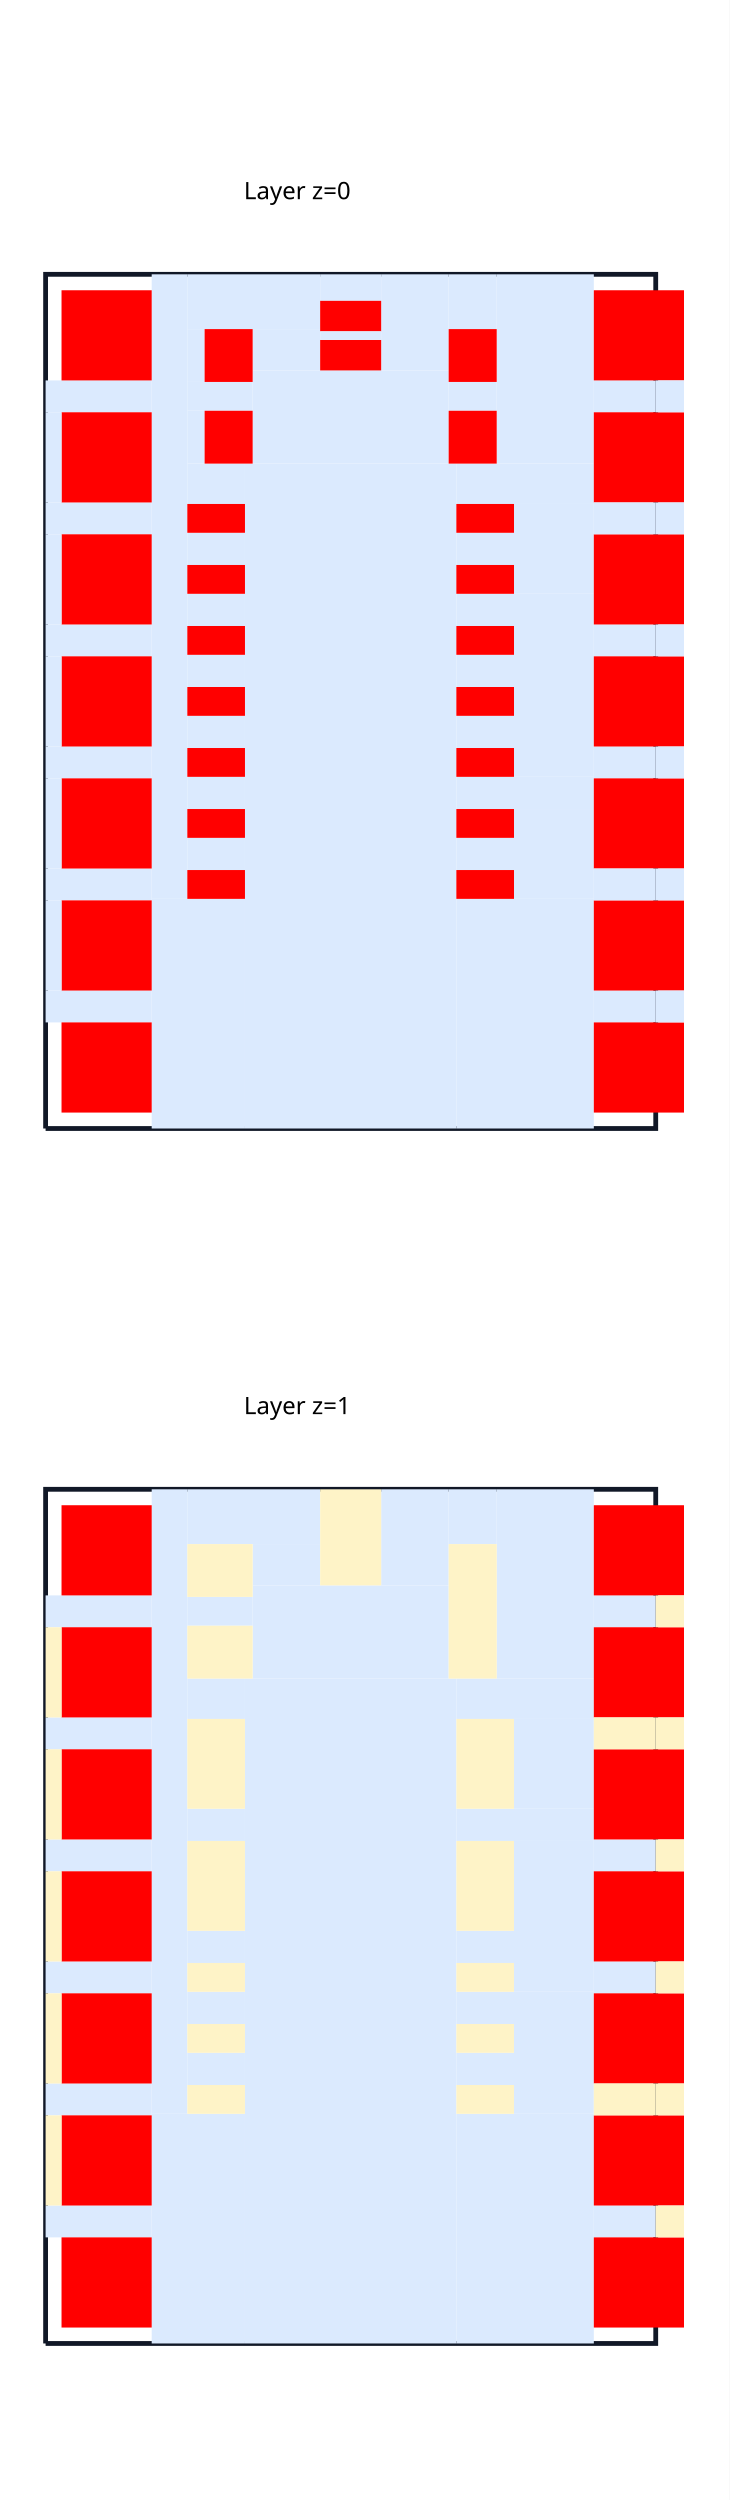
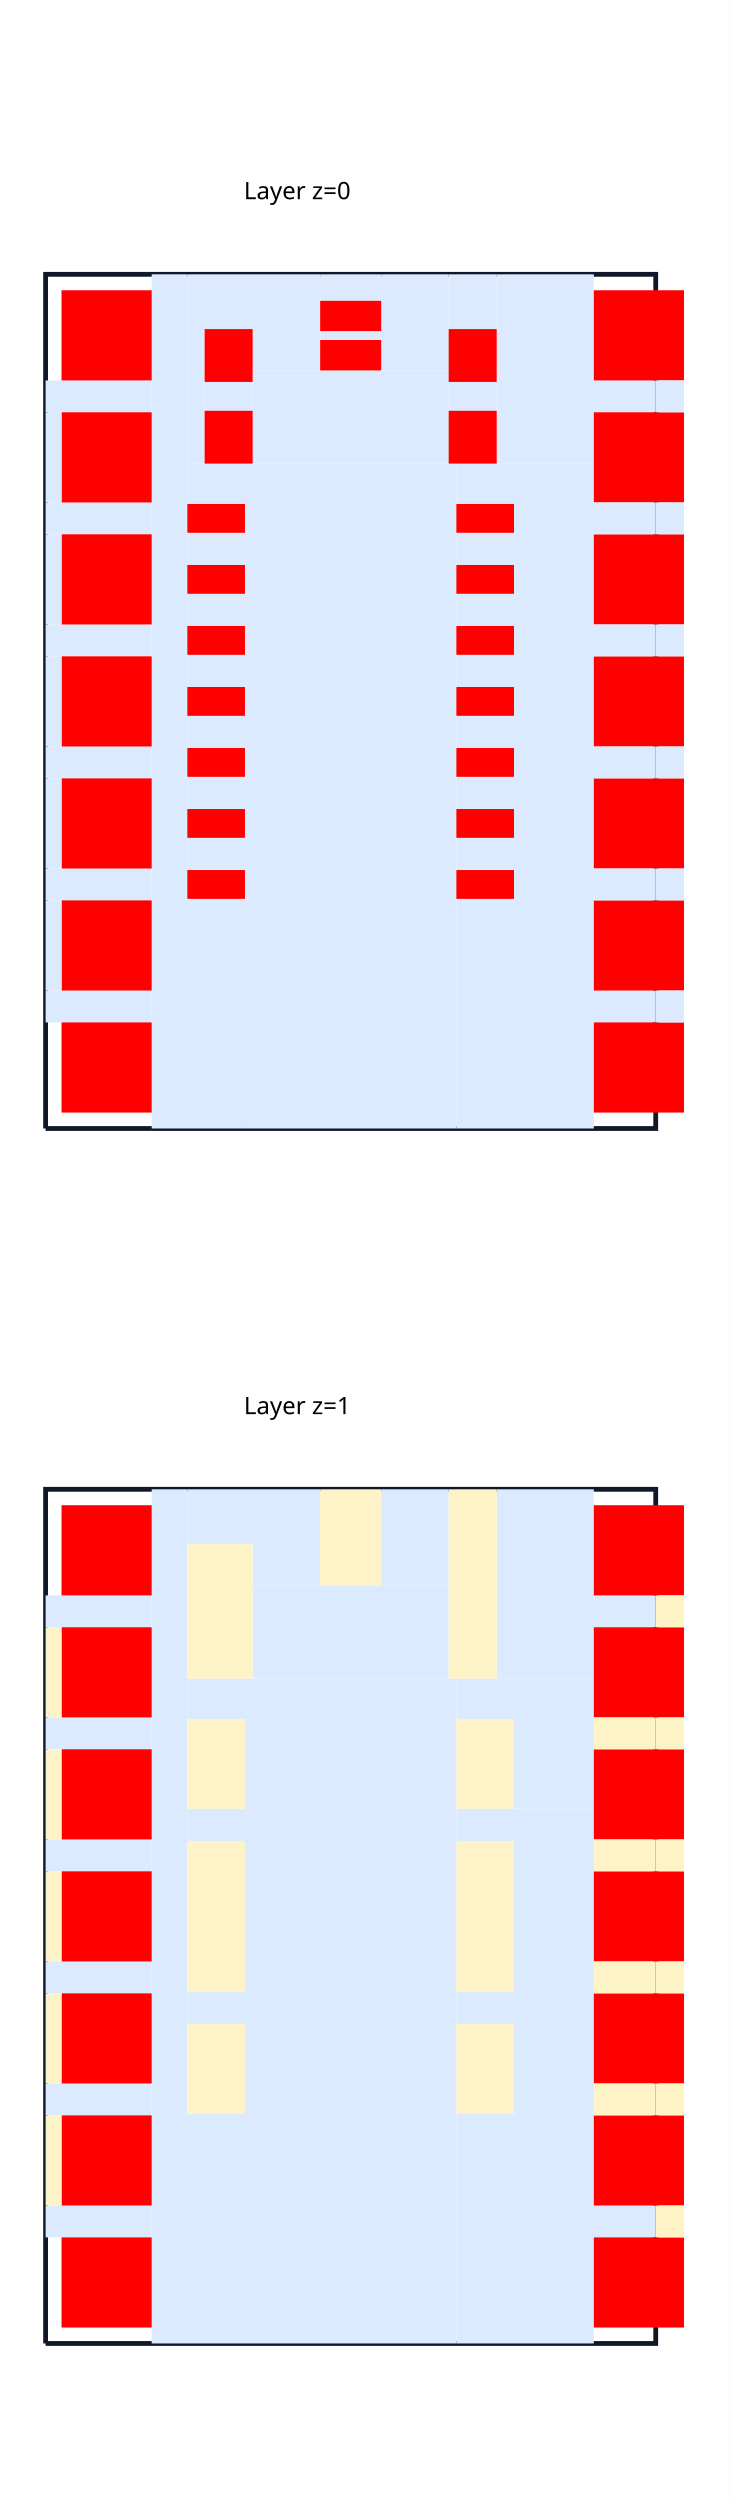
<svg xmlns="http://www.w3.org/2000/svg" width="640" height="2193" viewBox="0 0 640 2193">
  <rect width="100%" height="100%" fill="white" />
  <g>
    <polyline data-points="-6.35,-8.89 6.35,-8.89 6.35,8.89 -6.35,8.89 -6.35,-8.89" data-type="line" data-label="bounds" points="40,989.923 575.202,989.923 575.202,240.641 40,240.641 40,989.923" fill="none" stroke="#111827" stroke-width="4.214" />
  </g>
  <g>
    <polyline data-points="-6.35,-34.180104166666666 6.35,-34.180104166666666 6.35,-16.40010416666667 -6.35,-16.40010416666667 -6.35,-34.180104166666666" data-type="line" data-label="bounds" points="40,2055.695 575.202,2055.695 575.202,1306.413 40,1306.413 40,2055.695" fill="none" stroke="#111827" stroke-width="4.214" />
  </g>
  <g>
-     <rect data-type="rect" data-label="node" data-x="0" data-y="-1.9700000000000006" x="214.889" y="406.679" width="185.424" height="583.243" fill="#dbeafe" stroke="black" stroke-width="0.024" />
-   </g>
-   <g>
-     <rect data-type="rect" data-label="node" data-x="3.630774999999999" data-y="-6.5" x="400.313" y="788.485" width="120.591" height="201.438" fill="#dbeafe" stroke="black" stroke-width="0.024" />
-   </g>
-   <g>
-     <rect data-type="rect" data-label="node" data-x="3.630775" data-y="-1.9050000000000002" x="400.313" y="681.444" width="120.591" height="28.235" fill="#dbeafe" stroke="black" stroke-width="0.024" />
-   </g>
-   <g>
-     <rect data-type="rect" data-label="node" data-x="3.630775" data-y="1.9049999999999996" x="400.313" y="520.884" width="120.591" height="28.235" fill="#dbeafe" stroke="black" stroke-width="0.024" />
+     <rect data-type="rect" data-label="node" data-x="0" data-y="-1.9699999999999989" x="214.889" y="406.679" width="185.424" height="583.243" fill="#dbeafe" stroke="black" stroke-width="0.024" />
+   </g>
+   <g>
+     <rect data-type="rect" data-label="node" data-x="3.630775" data-y="-6.499999999999999" x="400.313" y="788.485" width="120.591" height="201.438" fill="#dbeafe" stroke="black" stroke-width="0.024" />
+   </g>
+   <g>
+     <rect data-type="rect" data-label="node" data-x="3.630775" data-y="-1.9049999999999998" x="400.313" y="681.444" width="120.591" height="28.235" fill="#dbeafe" stroke="black" stroke-width="0.024" />
+   </g>
+   <g>
+     <rect data-type="rect" data-label="node" data-x="3.630775" data-y="1.9049999999999998" x="400.313" y="520.884" width="120.591" height="28.235" fill="#dbeafe" stroke="black" stroke-width="0.024" />
  </g>
  <g>
    <rect data-type="rect" data-label="node" data-x="3.630775" data-y="4.529999999999999" x="400.313" y="406.679" width="120.591" height="35.399" fill="#dbeafe" stroke="black" stroke-width="0.024" />
  </g>
  <g>
-     <rect data-type="rect" data-label="node" data-x="-3.1707749999999995" data-y="-6.5" x="133.068" y="788.485" width="81.821" height="201.438" fill="#dbeafe" stroke="black" stroke-width="0.024" />
-   </g>
-   <g>
-     <rect data-type="rect" data-label="node" data-x="-3.770775" data-y="3.0337500000000004" x="133.068" y="240.641" width="31.25" height="493.587" fill="#dbeafe" stroke="black" stroke-width="0.024" />
+     <rect data-type="rect" data-label="node" data-x="-3.170775" data-y="-6.499999999999999" x="133.068" y="788.485" width="81.821" height="201.438" fill="#dbeafe" stroke="black" stroke-width="0.024" />
+   </g>
+   <g>
+     <rect data-type="rect" data-label="node" data-x="-3.7707749999999995" data-y="3.0337500000000004" x="133.068" y="240.641" width="31.25" height="493.587" fill="#dbeafe" stroke="black" stroke-width="0.024" />
  </g>
  <g>
    <rect data-type="rect" data-label="node" data-x="0" data-y="5.9199" x="221.631" y="324.933" width="171.939" height="81.747" fill="#dbeafe" stroke="black" stroke-width="0.024" />
  </g>
  <g>
    <rect data-type="rect" data-label="node" data-x="4.050775" data-y="6.92" x="435.712" y="240.641" width="85.192" height="166.039" fill="#dbeafe" stroke="black" stroke-width="0.024" />
  </g>
  <g>
-     <rect data-type="rect" data-label="node" data-x="4.230775" data-y="-4.440892098500626e-16" x="450.883" y="549.119" width="70.021" height="132.325" fill="#dbeafe" stroke="black" stroke-width="0.024" />
-   </g>
-   <g>
-     <rect data-type="rect" data-label="node" data-x="4.2307749999999995" data-y="-3.1750000000000003" x="450.883" y="709.679" width="70.021" height="78.805" fill="#dbeafe" stroke="black" stroke-width="0.024" />
-   </g>
-   <g>
-     <rect data-type="rect" data-label="node" data-x="4.230775" data-y="3.175" x="450.883" y="442.079" width="70.021" height="78.805" fill="#dbeafe" stroke="black" stroke-width="0.024" />
-   </g>
-   <g>
-     <rect data-type="rect" data-label="node" data-x="-2.8" data-y="-1.9049999999999994" x="164.318" y="681.444" width="50.57" height="28.235" fill="#dbeafe" stroke="black" stroke-width="0.024" />
-   </g>
-   <g>
-     <rect data-type="rect" data-label="node" data-x="-2.8" data-y="1.9050000000000005" x="164.318" y="520.884" width="50.57" height="28.235" fill="#dbeafe" stroke="black" stroke-width="0.024" />
-   </g>
-   <g>
-     <rect data-type="rect" data-label="node" data-x="-2.8" data-y="4.53" x="164.318" y="406.679" width="50.57" height="35.399" fill="#dbeafe" stroke="black" stroke-width="0.024" />
+     <rect data-type="rect" data-label="node" data-x="4.2307749999999995" data-y="0" x="450.883" y="549.119" width="70.021" height="132.325" fill="#dbeafe" stroke="black" stroke-width="0.024" />
+   </g>
+   <g>
+     <rect data-type="rect" data-label="node" data-x="4.2307749999999995" data-y="-3.1749999999999994" x="450.883" y="709.679" width="70.021" height="78.805" fill="#dbeafe" stroke="black" stroke-width="0.024" />
+   </g>
+   <g>
+     <rect data-type="rect" data-label="node" data-x="4.2307749999999995" data-y="3.175" x="450.883" y="442.079" width="70.021" height="78.805" fill="#dbeafe" stroke="black" stroke-width="0.024" />
+   </g>
+   <g>
+     <rect data-type="rect" data-label="node" data-x="-2.8" data-y="-1.9049999999999998" x="164.318" y="681.444" width="50.57" height="28.235" fill="#dbeafe" stroke="black" stroke-width="0.024" />
+   </g>
+   <g>
+     <rect data-type="rect" data-label="node" data-x="-2.8" data-y="1.9049999999999998" x="164.318" y="520.884" width="50.57" height="28.235" fill="#dbeafe" stroke="black" stroke-width="0.024" />
+   </g>
+   <g>
+     <rect data-type="rect" data-label="node" data-x="-2.8" data-y="4.529999999999999" x="164.318" y="406.679" width="50.57" height="35.399" fill="#dbeafe" stroke="black" stroke-width="0.024" />
  </g>
  <g>
    <rect data-type="rect" data-label="node" data-x="-5.245775" data-y="-6.35" x="40" y="868.91" width="93.068" height="27.944" fill="#dbeafe" stroke="black" stroke-width="0.024" />
  </g>
  <g>
-     <rect data-type="rect" data-label="node" data-x="-3.7707750000000004" data-y="-3.4662499999999996" x="133.068" y="734.227" width="31.25" height="54.258" fill="#dbeafe" stroke="black" stroke-width="0.024" />
-   </g>
-   <g>
    <rect data-type="rect" data-label="node" data-x="-5.245775" data-y="6.35" x="40" y="333.709" width="93.068" height="27.944" fill="#dbeafe" stroke="black" stroke-width="0.024" />
  </g>
  <g>
+     <rect data-type="rect" data-label="node" data-x="-3.7707749999999995" data-y="-3.4662499999999996" x="133.068" y="734.227" width="31.25" height="54.258" fill="#dbeafe" stroke="black" stroke-width="0.024" />
+   </g>
+   <g>
    <rect data-type="rect" data-label="node" data-x="-2.0175" data-y="8.32" x="164.318" y="240.641" width="116.522" height="48.042" fill="#dbeafe" stroke="black" stroke-width="0.024" />
  </g>
  <g>
-     <rect data-type="rect" data-label="node" data-x="1.3375" data-y="7.889900000000001" x="334.361" y="240.641" width="59.209" height="84.292" fill="#dbeafe" stroke="black" stroke-width="0.024" />
-   </g>
-   <g>
-     <rect data-type="rect" data-label="node" data-x="-1.3375" data-y="7.3199000000000005" x="221.631" y="288.682" width="59.209" height="36.25" fill="#dbeafe" stroke="black" stroke-width="0.024" />
-   </g>
-   <g>
-     <rect data-type="rect" data-label="node" data-x="5.705775" data-y="6.35" x="520.904" y="333.709" width="54.298" height="27.944" fill="#dbeafe" stroke="black" stroke-width="0.024" />
+     <rect data-type="rect" data-label="node" data-x="1.3375" data-y="7.889899999999999" x="334.361" y="240.641" width="59.209" height="84.292" fill="#dbeafe" stroke="black" stroke-width="0.024" />
+   </g>
+   <g>
+     <rect data-type="rect" data-label="node" data-x="-1.3375" data-y="7.319899999999999" x="221.631" y="288.682" width="59.209" height="36.25" fill="#dbeafe" stroke="black" stroke-width="0.024" />
  </g>
  <g>
    <rect data-type="rect" data-label="node" data-x="5.705774999999999" data-y="-6.35" x="520.904" y="868.91" width="54.298" height="27.944" fill="#dbeafe" stroke="black" stroke-width="0.024" />
  </g>
  <g>
-     <rect data-type="rect" data-label="node" data-x="-2.8" data-y="-3.1749999999999994" x="164.318" y="734.965" width="50.57" height="28.235" fill="#dbeafe" stroke="black" stroke-width="0.024" />
-   </g>
-   <g>
-     <rect data-type="rect" data-label="node" data-x="-2.72" data-y="6.35" x="164.318" y="335.038" width="57.313" height="25.285" fill="#dbeafe" stroke="black" stroke-width="0.024" />
+     <rect data-type="rect" data-label="node" data-x="5.705774999999999" data-y="6.35" x="520.904" y="333.709" width="54.298" height="27.944" fill="#dbeafe" stroke="black" stroke-width="0.024" />
+   </g>
+   <g>
+     <rect data-type="rect" data-label="node" data-x="-5.245775" data-y="-3.8099999999999996" x="40" y="761.87" width="93.068" height="27.944" fill="#dbeafe" stroke="black" stroke-width="0.024" />
+   </g>
+   <g>
+     <rect data-type="rect" data-label="node" data-x="-5.245775" data-y="-1.27" x="40" y="654.83" width="93.068" height="27.944" fill="#dbeafe" stroke="black" stroke-width="0.024" />
+   </g>
+   <g>
+     <rect data-type="rect" data-label="node" data-x="-5.245775" data-y="1.27" x="40" y="547.789" width="93.068" height="27.944" fill="#dbeafe" stroke="black" stroke-width="0.024" />
+   </g>
+   <g>
+     <rect data-type="rect" data-label="node" data-x="-5.245775" data-y="3.8100000000000005" x="40" y="440.749" width="93.068" height="27.944" fill="#dbeafe" stroke="black" stroke-width="0.024" />
+   </g>
+   <g>
+     <rect data-type="rect" data-label="node" data-x="-5.080000000000002" data-y="-7.620000000000001" x="53.972" y="896.855" width="79.096" height="79.096" fill="red" stroke="black" stroke-width="0.024" />
+   </g>
+   <g>
+     <rect data-type="rect" data-label="node" data-x="-5.08" data-y="-5.08" x="53.972" y="789.814" width="79.096" height="79.096" fill="red" stroke="black" stroke-width="0.024" />
+   </g>
+   <g>
+     <rect data-type="rect" data-label="node" data-x="-5.08" data-y="-2.54" x="53.972" y="682.774" width="79.096" height="79.096" fill="red" stroke="black" stroke-width="0.024" />
+   </g>
+   <g>
+     <rect data-type="rect" data-label="node" data-x="-5.08" data-y="0" x="53.972" y="575.734" width="79.096" height="79.096" fill="red" stroke="black" stroke-width="0.024" />
+   </g>
+   <g>
+     <rect data-type="rect" data-label="node" data-x="-5.08" data-y="2.54" x="53.972" y="468.693" width="79.096" height="79.096" fill="red" stroke="black" stroke-width="0.024" />
+   </g>
+   <g>
+     <rect data-type="rect" data-label="node" data-x="-5.08" data-y="5.079999999999998" x="53.972" y="361.653" width="79.096" height="79.096" fill="red" stroke="black" stroke-width="0.024" />
+   </g>
+   <g>
+     <rect data-type="rect" data-label="node" data-x="-5.08" data-y="7.62" x="53.972" y="254.613" width="79.096" height="79.096" fill="red" stroke="black" stroke-width="0.024" />
+   </g>
+   <g>
+     <rect data-type="rect" data-label="node" data-x="5.999999999999998" data-y="-7.620000000000001" x="520.904" y="896.855" width="79.096" height="79.096" fill="red" stroke="black" stroke-width="0.024" />
+   </g>
+   <g>
+     <rect data-type="rect" data-label="node" data-x="6" data-y="-5.08" x="520.904" y="789.814" width="79.096" height="79.096" fill="red" stroke="black" stroke-width="0.024" />
+   </g>
+   <g>
+     <rect data-type="rect" data-label="node" data-x="6" data-y="-2.54" x="520.904" y="682.774" width="79.096" height="79.096" fill="red" stroke="black" stroke-width="0.024" />
+   </g>
+   <g>
+     <rect data-type="rect" data-label="node" data-x="6" data-y="0" x="520.904" y="575.734" width="79.096" height="79.096" fill="red" stroke="black" stroke-width="0.024" />
+   </g>
+   <g>
+     <rect data-type="rect" data-label="node" data-x="6" data-y="2.54" x="520.904" y="468.693" width="79.096" height="79.096" fill="red" stroke="black" stroke-width="0.024" />
+   </g>
+   <g>
+     <rect data-type="rect" data-label="node" data-x="6" data-y="5.079999999999998" x="520.904" y="361.653" width="79.096" height="79.096" fill="red" stroke="black" stroke-width="0.024" />
+   </g>
+   <g>
+     <rect data-type="rect" data-label="node" data-x="6" data-y="7.62" x="520.904" y="254.613" width="79.096" height="79.096" fill="red" stroke="black" stroke-width="0.024" />
+   </g>
+   <g>
+     <rect data-type="rect" data-label="node" data-x="-2.8" data-y="-3.175" x="164.318" y="734.965" width="50.57" height="28.235" fill="#dbeafe" stroke="black" stroke-width="0.024" />
+   </g>
+   <g>
+     <rect data-type="rect" data-label="node" data-x="-2.8" data-y="-0.635" x="164.318" y="627.924" width="50.57" height="28.235" fill="#dbeafe" stroke="black" stroke-width="0.024" />
+   </g>
+   <g>
+     <rect data-type="rect" data-label="node" data-x="-2.8" data-y="0.635" x="164.318" y="574.404" width="50.57" height="28.235" fill="#dbeafe" stroke="black" stroke-width="0.024" />
+   </g>
+   <g>
+     <rect data-type="rect" data-label="node" data-x="-2.8" data-y="3.175" x="164.318" y="467.364" width="50.57" height="28.235" fill="#dbeafe" stroke="black" stroke-width="0.024" />
+   </g>
+   <g>
+     <rect data-type="rect" data-label="node" data-x="0" data-y="8.6142" x="280.841" y="240.641" width="53.52" height="23.245" fill="#dbeafe" stroke="black" stroke-width="0.024" />
+   </g>
+   <g>
+     <rect data-type="rect" data-label="node" data-x="2.54" data-y="6.35" x="393.57" y="335.038" width="42.142" height="25.285" fill="#dbeafe" stroke="black" stroke-width="0.024" />
  </g>
  <g>
    <rect data-type="rect" data-label="node" data-x="2.54" data-y="8.32" x="393.57" y="240.641" width="42.142" height="48.042" fill="#dbeafe" stroke="black" stroke-width="0.024" />
  </g>
  <g>
-     <rect data-type="rect" data-label="node" data-x="2.8" data-y="-0.6350000000000005" x="400.313" y="627.924" width="50.57" height="28.235" fill="#dbeafe" stroke="black" stroke-width="0.024" />
-   </g>
-   <g>
-     <rect data-type="rect" data-label="node" data-x="5.705775" data-y="-1.27" x="520.904" y="654.83" width="54.298" height="27.944" fill="#dbeafe" stroke="black" stroke-width="0.024" />
-   </g>
-   <g>
-     <rect data-type="rect" data-label="node" data-x="5.705775" data-y="1.27" x="520.904" y="547.789" width="54.298" height="27.944" fill="#dbeafe" stroke="black" stroke-width="0.024" />
-   </g>
-   <g>
-     <rect data-type="rect" data-label="node" data-x="-2.8" data-y="-0.6349999999999996" x="164.318" y="627.924" width="50.57" height="28.235" fill="#dbeafe" stroke="black" stroke-width="0.024" />
-   </g>
-   <g>
-     <rect data-type="rect" data-label="node" data-x="-5.245774999999999" data-y="-1.27" x="40" y="654.83" width="93.068" height="27.944" fill="#dbeafe" stroke="black" stroke-width="0.024" />
-   </g>
-   <g>
-     <rect data-type="rect" data-label="node" data-x="-5.245774999999999" data-y="1.27" x="40" y="547.789" width="93.068" height="27.944" fill="#dbeafe" stroke="black" stroke-width="0.024" />
-   </g>
-   <g>
-     <rect data-type="rect" data-label="node" data-x="2.7999999999999994" data-y="-3.1750000000000003" x="400.313" y="734.965" width="50.57" height="28.235" fill="#dbeafe" stroke="black" stroke-width="0.024" />
-   </g>
-   <g>
-     <rect data-type="rect" data-label="node" data-x="-5.245775" data-y="-3.8099999999999996" x="40" y="761.87" width="93.068" height="27.944" fill="#dbeafe" stroke="black" stroke-width="0.024" />
-   </g>
-   <g>
-     <rect data-type="rect" data-label="node" data-x="-5.245774999999999" data-y="3.8099999999999996" x="40" y="440.749" width="93.068" height="27.944" fill="#dbeafe" stroke="black" stroke-width="0.024" />
-   </g>
-   <g>
-     <rect data-type="rect" data-label="node" data-x="-5.080000000000002" data-y="-7.620000000000001" x="53.972" y="896.855" width="79.096" height="79.096" fill="red" stroke="black" stroke-width="0.024" />
-   </g>
-   <g>
-     <rect data-type="rect" data-label="node" data-x="-5.08" data-y="-5.08" x="53.972" y="789.814" width="79.096" height="79.096" fill="red" stroke="black" stroke-width="0.024" />
-   </g>
-   <g>
-     <rect data-type="rect" data-label="node" data-x="-5.08" data-y="-2.54" x="53.972" y="682.774" width="79.096" height="79.096" fill="red" stroke="black" stroke-width="0.024" />
-   </g>
-   <g>
-     <rect data-type="rect" data-label="node" data-x="-5.08" data-y="0" x="53.972" y="575.734" width="79.096" height="79.096" fill="red" stroke="black" stroke-width="0.024" />
-   </g>
-   <g>
-     <rect data-type="rect" data-label="node" data-x="-5.08" data-y="2.54" x="53.972" y="468.693" width="79.096" height="79.096" fill="red" stroke="black" stroke-width="0.024" />
-   </g>
-   <g>
-     <rect data-type="rect" data-label="node" data-x="-5.08" data-y="5.079999999999998" x="53.972" y="361.653" width="79.096" height="79.096" fill="red" stroke="black" stroke-width="0.024" />
-   </g>
-   <g>
-     <rect data-type="rect" data-label="node" data-x="-5.08" data-y="7.62" x="53.972" y="254.613" width="79.096" height="79.096" fill="red" stroke="black" stroke-width="0.024" />
-   </g>
-   <g>
-     <rect data-type="rect" data-label="node" data-x="5.999999999999998" data-y="-7.620000000000001" x="520.904" y="896.855" width="79.096" height="79.096" fill="red" stroke="black" stroke-width="0.024" />
-   </g>
-   <g>
-     <rect data-type="rect" data-label="node" data-x="6" data-y="-5.08" x="520.904" y="789.814" width="79.096" height="79.096" fill="red" stroke="black" stroke-width="0.024" />
-   </g>
-   <g>
-     <rect data-type="rect" data-label="node" data-x="6" data-y="-2.54" x="520.904" y="682.774" width="79.096" height="79.096" fill="red" stroke="black" stroke-width="0.024" />
-   </g>
-   <g>
-     <rect data-type="rect" data-label="node" data-x="6" data-y="0" x="520.904" y="575.734" width="79.096" height="79.096" fill="red" stroke="black" stroke-width="0.024" />
-   </g>
-   <g>
-     <rect data-type="rect" data-label="node" data-x="6" data-y="2.54" x="520.904" y="468.693" width="79.096" height="79.096" fill="red" stroke="black" stroke-width="0.024" />
-   </g>
-   <g>
-     <rect data-type="rect" data-label="node" data-x="6" data-y="5.079999999999998" x="520.904" y="361.653" width="79.096" height="79.096" fill="red" stroke="black" stroke-width="0.024" />
-   </g>
-   <g>
-     <rect data-type="rect" data-label="node" data-x="6" data-y="7.62" x="520.904" y="254.613" width="79.096" height="79.096" fill="red" stroke="black" stroke-width="0.024" />
-   </g>
-   <g>
-     <rect data-type="rect" data-label="node" data-x="-2.8" data-y="3.1750000000000007" x="164.318" y="467.364" width="50.57" height="28.235" fill="#dbeafe" stroke="black" stroke-width="0.024" />
+     <rect data-type="rect" data-label="node" data-x="2.8" data-y="-3.175" x="400.313" y="734.965" width="50.57" height="28.235" fill="#dbeafe" stroke="black" stroke-width="0.024" />
+   </g>
+   <g>
+     <rect data-type="rect" data-label="node" data-x="2.8" data-y="-0.635" x="400.313" y="627.924" width="50.57" height="28.235" fill="#dbeafe" stroke="black" stroke-width="0.024" />
+   </g>
+   <g>
+     <rect data-type="rect" data-label="node" data-x="2.8" data-y="0.635" x="400.313" y="574.404" width="50.57" height="28.235" fill="#dbeafe" stroke="black" stroke-width="0.024" />
  </g>
  <g>
    <rect data-type="rect" data-label="node" data-x="2.8" data-y="3.175" x="400.313" y="467.364" width="50.57" height="28.235" fill="#dbeafe" stroke="black" stroke-width="0.024" />
  </g>
  <g>
-     <rect data-type="rect" data-label="node" data-x="-2.8" data-y="0.6350000000000005" x="164.318" y="574.404" width="50.57" height="28.235" fill="#dbeafe" stroke="black" stroke-width="0.024" />
-   </g>
-   <g>
-     <rect data-type="rect" data-label="node" data-x="2.8" data-y="0.6349999999999996" x="400.313" y="574.404" width="50.57" height="28.235" fill="#dbeafe" stroke="black" stroke-width="0.024" />
-   </g>
-   <g>
-     <rect data-type="rect" data-label="node" data-x="-3.22" data-y="5.5" x="164.318" y="360.323" width="15.171" height="46.356" fill="#dbeafe" stroke="black" stroke-width="0.024" />
-   </g>
-   <g>
-     <rect data-type="rect" data-label="node" data-x="-3.22" data-y="7.199999999999999" x="164.318" y="288.682" width="15.171" height="46.356" fill="#dbeafe" stroke="black" stroke-width="0.024" />
-   </g>
-   <g>
-     <rect data-type="rect" data-label="node" data-x="2.220446049250313e-16" data-y="8.6142" x="280.841" y="240.641" width="53.52" height="23.245" fill="#dbeafe" stroke="black" stroke-width="0.024" />
-   </g>
-   <g>
-     <rect data-type="rect" data-label="node" data-x="5.705775" data-y="-3.8099999999999996" x="520.904" y="761.87" width="54.298" height="27.944" fill="#dbeafe" stroke="black" stroke-width="0.024" />
-   </g>
-   <g>
-     <rect data-type="rect" data-label="node" data-x="5.705775" data-y="3.8099999999999996" x="520.904" y="440.749" width="54.298" height="27.944" fill="#dbeafe" stroke="black" stroke-width="0.024" />
-   </g>
-   <g>
-     <rect data-type="rect" data-label="node" data-x="2.54" data-y="6.35" x="393.57" y="335.038" width="42.142" height="25.285" fill="#dbeafe" stroke="black" stroke-width="0.024" />
+     <rect data-type="rect" data-label="node" data-x="5.705774999999999" data-y="-3.8099999999999996" x="520.904" y="761.87" width="54.298" height="27.944" fill="#dbeafe" stroke="black" stroke-width="0.024" />
+   </g>
+   <g>
+     <rect data-type="rect" data-label="node" data-x="5.705774999999999" data-y="-1.27" x="520.904" y="654.83" width="54.298" height="27.944" fill="#dbeafe" stroke="black" stroke-width="0.024" />
+   </g>
+   <g>
+     <rect data-type="rect" data-label="node" data-x="5.705774999999999" data-y="1.27" x="520.904" y="547.789" width="54.298" height="27.944" fill="#dbeafe" stroke="black" stroke-width="0.024" />
+   </g>
+   <g>
+     <rect data-type="rect" data-label="node" data-x="5.705774999999999" data-y="3.8100000000000005" x="520.904" y="440.749" width="54.298" height="27.944" fill="#dbeafe" stroke="black" stroke-width="0.024" />
+   </g>
+   <g>
+     <rect data-type="rect" data-label="node" data-x="-3.2199999999999998" data-y="6.35" x="164.318" y="288.682" width="15.171" height="117.997" fill="#dbeafe" stroke="black" stroke-width="0.024" />
+   </g>
+   <g>
+     <rect data-type="rect" data-label="node" data-x="-2.54" data-y="6.35" x="179.49" y="335.038" width="42.142" height="25.285" fill="#dbeafe" stroke="black" stroke-width="0.024" />
  </g>
  <g>
    <rect data-type="rect" data-label="node" data-x="-2.799999999999999" data-y="3.8100000000000005" x="164.318" y="442.079" width="50.57" height="25.285" fill="red" stroke="black" stroke-width="0.024" />
  </g>
  <g>
    <rect data-type="rect" data-label="node" data-x="-2.7999999999999994" data-y="2.540000000000001" x="164.318" y="495.599" width="50.57" height="25.285" fill="red" stroke="black" stroke-width="0.024" />
  </g>
  <g>
    <rect data-type="rect" data-label="node" data-x="-2.7999999999999994" data-y="1.2700000000000005" x="164.318" y="549.119" width="50.57" height="25.285" fill="red" stroke="black" stroke-width="0.024" />
  </g>
  <g>
    <rect data-type="rect" data-label="node" data-x="-2.8" data-y="4.996003610813204e-16" x="164.318" y="602.639" width="50.57" height="25.285" fill="red" stroke="black" stroke-width="0.024" />
  </g>
  <g>
    <rect data-type="rect" data-label="node" data-x="-2.8000000000000003" data-y="-1.2699999999999996" x="164.318" y="656.159" width="50.57" height="25.285" fill="red" stroke="black" stroke-width="0.024" />
  </g>
  <g>
    <rect data-type="rect" data-label="node" data-x="-2.8000000000000003" data-y="-2.539999999999999" x="164.318" y="709.679" width="50.57" height="25.285" fill="red" stroke="black" stroke-width="0.024" />
  </g>
  <g>
    <rect data-type="rect" data-label="node" data-x="-2.8000000000000007" data-y="-3.8099999999999996" x="164.318" y="763.2" width="50.57" height="25.285" fill="red" stroke="black" stroke-width="0.024" />
  </g>
  <g>
    <rect data-type="rect" data-label="node" data-x="2.799999999999999" data-y="-3.8100000000000005" x="400.313" y="763.2" width="50.57" height="25.285" fill="red" stroke="black" stroke-width="0.024" />
  </g>
  <g>
    <rect data-type="rect" data-label="node" data-x="2.7999999999999994" data-y="-2.54" x="400.313" y="709.679" width="50.57" height="25.285" fill="red" stroke="black" stroke-width="0.024" />
  </g>
  <g>
    <rect data-type="rect" data-label="node" data-x="2.7999999999999994" data-y="-1.2700000000000005" x="400.313" y="656.159" width="50.57" height="25.285" fill="red" stroke="black" stroke-width="0.024" />
  </g>
  <g>
    <rect data-type="rect" data-label="node" data-x="2.8" data-y="-4.996003610813204e-16" x="400.313" y="602.639" width="50.57" height="25.285" fill="red" stroke="black" stroke-width="0.024" />
  </g>
  <g>
    <rect data-type="rect" data-label="node" data-x="2.8000000000000003" data-y="1.2699999999999996" x="400.313" y="549.119" width="50.57" height="25.285" fill="red" stroke="black" stroke-width="0.024" />
  </g>
  <g>
    <rect data-type="rect" data-label="node" data-x="2.8000000000000003" data-y="2.54" x="400.313" y="495.599" width="50.57" height="25.285" fill="red" stroke="black" stroke-width="0.024" />
  </g>
  <g>
    <rect data-type="rect" data-label="node" data-x="2.8000000000000007" data-y="3.8099999999999996" x="400.313" y="442.079" width="50.57" height="25.285" fill="red" stroke="black" stroke-width="0.024" />
  </g>
  <g>
    <rect data-type="rect" data-label="node" data-x="1.1102230246251565e-16" data-y="8.0209" x="280.841" y="263.886" width="53.52" height="26.76" fill="red" stroke="black" stroke-width="0.024" />
  </g>
  <g>
    <rect data-type="rect" data-label="node" data-x="-1.1102230246251565e-16" data-y="7.2073" x="280.841" y="298.173" width="53.52" height="26.76" fill="red" stroke="black" stroke-width="0.024" />
  </g>
  <g>
    <rect data-type="rect" data-label="node" data-x="-2.54" data-y="5.5" x="179.49" y="360.323" width="42.142" height="46.356" fill="red" stroke="black" stroke-width="0.024" />
  </g>
  <g>
    <rect data-type="rect" data-label="node" data-x="-2.54" data-y="7.199999999999999" x="179.49" y="288.682" width="42.142" height="46.356" fill="red" stroke="black" stroke-width="0.024" />
  </g>
  <g>
    <rect data-type="rect" data-label="node" data-x="2.54" data-y="5.5" x="393.57" y="360.323" width="42.142" height="46.356" fill="red" stroke="black" stroke-width="0.024" />
  </g>
  <g>
    <rect data-type="rect" data-label="node" data-x="2.54" data-y="7.199999999999999" x="393.57" y="288.682" width="42.142" height="46.356" fill="red" stroke="black" stroke-width="0.024" />
  </g>
  <g>
-     <rect data-type="rect" data-label="node" data-x="-6.184225" data-y="-5.079999999999999" x="40" y="789.814" width="13.972" height="79.096" fill="#dbeafe" stroke="black" stroke-width="0.024" />
-   </g>
-   <g>
-     <rect data-type="rect" data-label="node" data-x="-6.184225" data-y="5.079999999999998" x="40" y="361.653" width="13.972" height="79.096" fill="#dbeafe" stroke="black" stroke-width="0.024" />
+     <rect data-type="rect" data-label="node" data-x="-6.184225" data-y="-5.08" x="40" y="789.814" width="13.972" height="79.096" fill="#dbeafe" stroke="black" stroke-width="0.024" />
+   </g>
+   <g>
+     <rect data-type="rect" data-label="node" data-x="-6.184225" data-y="5.08" x="40" y="361.653" width="13.972" height="79.096" fill="#dbeafe" stroke="black" stroke-width="0.024" />
  </g>
  <g>
    <rect data-type="rect" data-label="node" data-x="0" data-y="7.614099999999999" x="280.841" y="290.646" width="53.52" height="7.527" fill="#dbeafe" stroke="black" stroke-width="0.024" />
  </g>
  <g>
    <rect data-type="rect" data-label="node" data-x="-6.184225" data-y="-2.54" x="40" y="682.774" width="13.972" height="79.096" fill="#dbeafe" stroke="black" stroke-width="0.024" />
  </g>
  <g>
    <rect data-type="rect" data-label="node" data-x="-6.184225" data-y="0" x="40" y="575.734" width="13.972" height="79.096" fill="#dbeafe" stroke="black" stroke-width="0.024" />
  </g>
  <g>
    <rect data-type="rect" data-label="node" data-x="-6.184225" data-y="2.54" x="40" y="468.693" width="13.972" height="79.096" fill="#dbeafe" stroke="black" stroke-width="0.024" />
  </g>
  <g>
    <rect data-type="rect" data-label="node" data-x="6.644224999999999" data-y="-6.3500000000000005" x="575.202" y="868.91" width="24.798" height="27.944" fill="#dbeafe" stroke="black" stroke-width="0.024" />
  </g>
  <g>
    <rect data-type="rect" data-label="node" data-x="6.644225" data-y="-3.8100000000000005" x="575.202" y="761.87" width="24.798" height="27.944" fill="#dbeafe" stroke="black" stroke-width="0.024" />
  </g>
  <g>
    <rect data-type="rect" data-label="node" data-x="6.644225" data-y="-1.27" x="575.202" y="654.83" width="24.798" height="27.944" fill="#dbeafe" stroke="black" stroke-width="0.024" />
  </g>
  <g>
    <rect data-type="rect" data-label="node" data-x="6.644225" data-y="1.27" x="575.202" y="547.789" width="24.798" height="27.944" fill="#dbeafe" stroke="black" stroke-width="0.024" />
  </g>
  <g>
    <rect data-type="rect" data-label="node" data-x="6.644225" data-y="3.8099999999999996" x="575.202" y="440.749" width="24.798" height="27.944" fill="#dbeafe" stroke="black" stroke-width="0.024" />
  </g>
  <g>
    <rect data-type="rect" data-label="node" data-x="6.644225" data-y="6.349999999999999" x="575.202" y="333.709" width="24.798" height="27.944" fill="#dbeafe" stroke="black" stroke-width="0.024" />
  </g>
  <g>
-     <rect data-type="rect" data-label="node" data-x="0" data-y="-27.26010416666667" x="214.889" y="1472.451" width="185.424" height="583.243" fill="#dbeafe" stroke="black" stroke-width="0.024" />
-   </g>
-   <g>
-     <rect data-type="rect" data-label="node" data-x="3.630774999999999" data-y="-31.79010416666667" x="400.313" y="1854.257" width="120.591" height="201.438" fill="#dbeafe" stroke="black" stroke-width="0.024" />
+     <rect data-type="rect" data-label="node" data-x="0" data-y="-27.260104166666668" x="214.889" y="1472.451" width="185.424" height="583.243" fill="#dbeafe" stroke="black" stroke-width="0.024" />
+   </g>
+   <g>
+     <rect data-type="rect" data-label="node" data-x="3.630775" data-y="-31.79010416666667" x="400.313" y="1854.257" width="120.591" height="201.438" fill="#dbeafe" stroke="black" stroke-width="0.024" />
  </g>
  <g>
    <rect data-type="rect" data-label="node" data-x="3.630775" data-y="-27.19510416666667" x="400.313" y="1747.216" width="120.591" height="28.235" fill="#dbeafe" stroke="black" stroke-width="0.024" />
  </g>
  <g>
    <rect data-type="rect" data-label="node" data-x="3.630775" data-y="-23.385104166666668" x="400.313" y="1586.656" width="120.591" height="28.235" fill="#dbeafe" stroke="black" stroke-width="0.024" />
  </g>
  <g>
    <rect data-type="rect" data-label="node" data-x="3.630775" data-y="-20.76010416666667" x="400.313" y="1472.451" width="120.591" height="35.399" fill="#dbeafe" stroke="black" stroke-width="0.024" />
  </g>
  <g>
-     <rect data-type="rect" data-label="node" data-x="-3.1707749999999995" data-y="-31.79010416666667" x="133.068" y="1854.257" width="81.821" height="201.438" fill="#dbeafe" stroke="black" stroke-width="0.024" />
-   </g>
-   <g>
-     <rect data-type="rect" data-label="node" data-x="-3.770775" data-y="-22.256354166666668" x="133.068" y="1306.413" width="31.25" height="493.587" fill="#dbeafe" stroke="black" stroke-width="0.024" />
+     <rect data-type="rect" data-label="node" data-x="-3.170775" data-y="-31.79010416666667" x="133.068" y="1854.257" width="81.821" height="201.438" fill="#dbeafe" stroke="black" stroke-width="0.024" />
+   </g>
+   <g>
+     <rect data-type="rect" data-label="node" data-x="-3.7707749999999995" data-y="-22.256354166666668" x="133.068" y="1306.413" width="31.25" height="493.587" fill="#dbeafe" stroke="black" stroke-width="0.024" />
  </g>
  <g>
    <rect data-type="rect" data-label="node" data-x="0" data-y="-19.370204166666667" x="221.631" y="1390.705" width="171.939" height="81.747" fill="#dbeafe" stroke="black" stroke-width="0.024" />
  </g>
  <g>
    <rect data-type="rect" data-label="node" data-x="4.050775" data-y="-18.37010416666667" x="435.712" y="1306.413" width="85.192" height="166.039" fill="#dbeafe" stroke="black" stroke-width="0.024" />
  </g>
  <g>
-     <rect data-type="rect" data-label="node" data-x="4.230775" data-y="-25.29010416666667" x="450.883" y="1614.891" width="70.021" height="132.325" fill="#dbeafe" stroke="black" stroke-width="0.024" />
+     <rect data-type="rect" data-label="node" data-x="4.2307749999999995" data-y="-25.29010416666667" x="450.883" y="1614.891" width="70.021" height="132.325" fill="#dbeafe" stroke="black" stroke-width="0.024" />
  </g>
  <g>
    <rect data-type="rect" data-label="node" data-x="4.2307749999999995" data-y="-28.46510416666667" x="450.883" y="1775.451" width="70.021" height="78.805" fill="#dbeafe" stroke="black" stroke-width="0.024" />
  </g>
  <g>
-     <rect data-type="rect" data-label="node" data-x="4.230775" data-y="-22.11510416666667" x="450.883" y="1507.851" width="70.021" height="78.805" fill="#dbeafe" stroke="black" stroke-width="0.024" />
-   </g>
-   <g>
-     <rect data-type="rect" data-label="node" data-x="-2.8" data-y="-27.195104166666667" x="164.318" y="1747.216" width="50.57" height="28.235" fill="#dbeafe" stroke="black" stroke-width="0.024" />
+     <rect data-type="rect" data-label="node" data-x="4.2307749999999995" data-y="-22.11510416666667" x="450.883" y="1507.851" width="70.021" height="78.805" fill="#dbeafe" stroke="black" stroke-width="0.024" />
+   </g>
+   <g>
+     <rect data-type="rect" data-label="node" data-x="-2.8" data-y="-27.19510416666667" x="164.318" y="1747.216" width="50.57" height="28.235" fill="#dbeafe" stroke="black" stroke-width="0.024" />
  </g>
  <g>
    <rect data-type="rect" data-label="node" data-x="-2.8" data-y="-23.385104166666668" x="164.318" y="1586.656" width="50.57" height="28.235" fill="#dbeafe" stroke="black" stroke-width="0.024" />
  </g>
  <g>
-     <rect data-type="rect" data-label="node" data-x="-2.8" data-y="-20.760104166666668" x="164.318" y="1472.451" width="50.57" height="35.399" fill="#dbeafe" stroke="black" stroke-width="0.024" />
+     <rect data-type="rect" data-label="node" data-x="-2.8" data-y="-20.76010416666667" x="164.318" y="1472.451" width="50.57" height="35.399" fill="#dbeafe" stroke="black" stroke-width="0.024" />
  </g>
  <g>
    <rect data-type="rect" data-label="node" data-x="-5.245775" data-y="-31.640104166666667" x="40" y="1934.682" width="93.068" height="27.944" fill="#dbeafe" stroke="black" stroke-width="0.024" />
  </g>
  <g>
-     <rect data-type="rect" data-label="node" data-x="-3.7707750000000004" data-y="-28.756354166666668" x="133.068" y="1799.999" width="31.25" height="54.258" fill="#dbeafe" stroke="black" stroke-width="0.024" />
-   </g>
-   <g>
    <rect data-type="rect" data-label="node" data-x="-5.245775" data-y="-18.94010416666667" x="40" y="1399.481" width="93.068" height="27.944" fill="#dbeafe" stroke="black" stroke-width="0.024" />
  </g>
  <g>
+     <rect data-type="rect" data-label="node" data-x="-3.7707749999999995" data-y="-28.756354166666668" x="133.068" y="1799.999" width="31.25" height="54.258" fill="#dbeafe" stroke="black" stroke-width="0.024" />
+   </g>
+   <g>
    <rect data-type="rect" data-label="node" data-x="-2.0175" data-y="-16.97010416666667" x="164.318" y="1306.413" width="116.522" height="48.042" fill="#dbeafe" stroke="black" stroke-width="0.024" />
  </g>
  <g>
    <rect data-type="rect" data-label="node" data-x="1.3375" data-y="-17.40020416666667" x="334.361" y="1306.413" width="59.209" height="84.292" fill="#dbeafe" stroke="black" stroke-width="0.024" />
  </g>
  <g>
    <rect data-type="rect" data-label="node" data-x="-1.3375" data-y="-17.97020416666667" x="221.631" y="1354.454" width="59.209" height="36.25" fill="#dbeafe" stroke="black" stroke-width="0.024" />
  </g>
  <g>
-     <rect data-type="rect" data-label="node" data-x="5.705775" data-y="-18.94010416666667" x="520.904" y="1399.481" width="54.298" height="27.944" fill="#dbeafe" stroke="black" stroke-width="0.024" />
-   </g>
-   <g>
    <rect data-type="rect" data-label="node" data-x="5.705774999999999" data-y="-31.640104166666667" x="520.904" y="1934.682" width="54.298" height="27.944" fill="#dbeafe" stroke="black" stroke-width="0.024" />
  </g>
  <g>
-     <rect data-type="rect" data-label="node" data-x="-2.8" data-y="-28.46510416666667" x="164.318" y="1800.737" width="50.57" height="28.235" fill="#dbeafe" stroke="black" stroke-width="0.024" />
-   </g>
-   <g>
-     <rect data-type="rect" data-label="node" data-x="-2.72" data-y="-18.94010416666667" x="164.318" y="1400.81" width="57.313" height="25.285" fill="#dbeafe" stroke="black" stroke-width="0.024" />
-   </g>
-   <g>
-     <rect data-type="rect" data-label="node" data-x="2.54" data-y="-16.97010416666667" x="393.57" y="1306.413" width="42.142" height="48.042" fill="#dbeafe" stroke="black" stroke-width="0.024" />
-   </g>
-   <g>
-     <rect data-type="rect" data-label="node" data-x="2.8" data-y="-25.92510416666667" x="400.313" y="1693.696" width="50.57" height="28.235" fill="#dbeafe" stroke="black" stroke-width="0.024" />
-   </g>
-   <g>
-     <rect data-type="rect" data-label="node" data-x="5.705775" data-y="-26.56010416666667" x="520.904" y="1720.602" width="54.298" height="27.944" fill="#dbeafe" stroke="black" stroke-width="0.024" />
-   </g>
-   <g>
-     <rect data-type="rect" data-label="node" data-x="5.705775" data-y="-24.02010416666667" x="520.904" y="1613.561" width="54.298" height="27.944" fill="#dbeafe" stroke="black" stroke-width="0.024" />
-   </g>
-   <g>
-     <rect data-type="rect" data-label="node" data-x="-2.8" data-y="-25.925104166666667" x="164.318" y="1693.696" width="50.57" height="28.235" fill="#dbeafe" stroke="black" stroke-width="0.024" />
-   </g>
-   <g>
-     <rect data-type="rect" data-label="node" data-x="-5.245774999999999" data-y="-26.56010416666667" x="40" y="1720.602" width="93.068" height="27.944" fill="#dbeafe" stroke="black" stroke-width="0.024" />
-   </g>
-   <g>
-     <rect data-type="rect" data-label="node" data-x="-5.245774999999999" data-y="-24.02010416666667" x="40" y="1613.561" width="93.068" height="27.944" fill="#dbeafe" stroke="black" stroke-width="0.024" />
-   </g>
-   <g>
-     <rect data-type="rect" data-label="node" data-x="2.7999999999999994" data-y="-28.46510416666667" x="400.313" y="1800.737" width="50.57" height="28.235" fill="#dbeafe" stroke="black" stroke-width="0.024" />
+     <rect data-type="rect" data-label="node" data-x="5.705774999999999" data-y="-18.94010416666667" x="520.904" y="1399.481" width="54.298" height="27.944" fill="#dbeafe" stroke="black" stroke-width="0.024" />
  </g>
  <g>
    <rect data-type="rect" data-label="node" data-x="-5.245775" data-y="-29.100104166666668" x="40" y="1827.642" width="93.068" height="27.944" fill="#dbeafe" stroke="black" stroke-width="0.024" />
  </g>
  <g>
-     <rect data-type="rect" data-label="node" data-x="-5.245774999999999" data-y="-21.48010416666667" x="40" y="1506.521" width="93.068" height="27.944" fill="#dbeafe" stroke="black" stroke-width="0.024" />
+     <rect data-type="rect" data-label="node" data-x="-5.245775" data-y="-26.56010416666667" x="40" y="1720.602" width="93.068" height="27.944" fill="#dbeafe" stroke="black" stroke-width="0.024" />
+   </g>
+   <g>
+     <rect data-type="rect" data-label="node" data-x="-5.245775" data-y="-24.02010416666667" x="40" y="1613.561" width="93.068" height="27.944" fill="#dbeafe" stroke="black" stroke-width="0.024" />
+   </g>
+   <g>
+     <rect data-type="rect" data-label="node" data-x="-5.245775" data-y="-21.48010416666667" x="40" y="1506.521" width="93.068" height="27.944" fill="#dbeafe" stroke="black" stroke-width="0.024" />
  </g>
  <g>
    <rect data-type="rect" data-label="node" data-x="-5.080000000000002" data-y="-32.91010416666667" x="53.972" y="1962.627" width="79.096" height="79.096" fill="red" stroke="black" stroke-width="0.024" />
  </g>
  <g>
    <rect data-type="rect" data-label="node" data-x="-5.08" data-y="-30.37010416666667" x="53.972" y="1855.586" width="79.096" height="79.096" fill="red" stroke="black" stroke-width="0.024" />
  </g>
  <g>
    <rect data-type="rect" data-label="node" data-x="-5.08" data-y="-27.83010416666667" x="53.972" y="1748.546" width="79.096" height="79.096" fill="red" stroke="black" stroke-width="0.024" />
  </g>
  <g>
    <rect data-type="rect" data-label="node" data-x="-5.08" data-y="-25.29010416666667" x="53.972" y="1641.506" width="79.096" height="79.096" fill="red" stroke="black" stroke-width="0.024" />
  </g>
  <g>
    <rect data-type="rect" data-label="node" data-x="-5.08" data-y="-22.75010416666667" x="53.972" y="1534.465" width="79.096" height="79.096" fill="red" stroke="black" stroke-width="0.024" />
  </g>
  <g>
    <rect data-type="rect" data-label="node" data-x="-5.08" data-y="-20.21010416666667" x="53.972" y="1427.425" width="79.096" height="79.096" fill="red" stroke="black" stroke-width="0.024" />
  </g>
  <g>
    <rect data-type="rect" data-label="node" data-x="-5.08" data-y="-17.67010416666667" x="53.972" y="1320.385" width="79.096" height="79.096" fill="red" stroke="black" stroke-width="0.024" />
  </g>
  <g>
    <rect data-type="rect" data-label="node" data-x="5.999999999999998" data-y="-32.91010416666667" x="520.904" y="1962.627" width="79.096" height="79.096" fill="red" stroke="black" stroke-width="0.024" />
  </g>
  <g>
    <rect data-type="rect" data-label="node" data-x="6" data-y="-30.37010416666667" x="520.904" y="1855.586" width="79.096" height="79.096" fill="red" stroke="black" stroke-width="0.024" />
  </g>
  <g>
    <rect data-type="rect" data-label="node" data-x="6" data-y="-27.83010416666667" x="520.904" y="1748.546" width="79.096" height="79.096" fill="red" stroke="black" stroke-width="0.024" />
  </g>
  <g>
    <rect data-type="rect" data-label="node" data-x="6" data-y="-25.29010416666667" x="520.904" y="1641.506" width="79.096" height="79.096" fill="red" stroke="black" stroke-width="0.024" />
  </g>
  <g>
    <rect data-type="rect" data-label="node" data-x="6" data-y="-22.75010416666667" x="520.904" y="1534.465" width="79.096" height="79.096" fill="red" stroke="black" stroke-width="0.024" />
  </g>
  <g>
    <rect data-type="rect" data-label="node" data-x="6" data-y="-20.21010416666667" x="520.904" y="1427.425" width="79.096" height="79.096" fill="red" stroke="black" stroke-width="0.024" />
  </g>
  <g>
    <rect data-type="rect" data-label="node" data-x="6" data-y="-17.67010416666667" x="520.904" y="1320.385" width="79.096" height="79.096" fill="red" stroke="black" stroke-width="0.024" />
  </g>
  <g>
-     <rect data-type="rect" data-label="node" data-x="2.54" data-y="-18.94010416666667" x="393.57" y="1354.454" width="42.142" height="117.997" fill="#fef3c7" stroke="black" stroke-width="0.024" />
+     <rect data-type="rect" data-label="node" data-x="0" data-y="-17.40020416666667" x="280.841" y="1306.413" width="53.52" height="84.292" fill="#fef3c7" stroke="black" stroke-width="0.024" />
+   </g>
+   <g>
+     <rect data-type="rect" data-label="node" data-x="-2.7199999999999998" data-y="-18.94010416666667" x="164.318" y="1354.454" width="57.313" height="117.997" fill="#fef3c7" stroke="black" stroke-width="0.024" />
+   </g>
+   <g>
+     <rect data-type="rect" data-label="node" data-x="2.8" data-y="-28.46510416666667" x="400.313" y="1775.451" width="50.57" height="78.805" fill="#fef3c7" stroke="black" stroke-width="0.024" />
+   </g>
+   <g>
+     <rect data-type="rect" data-label="node" data-x="2.8" data-y="-25.29010416666667" x="400.313" y="1614.891" width="50.57" height="132.325" fill="#fef3c7" stroke="black" stroke-width="0.024" />
  </g>
  <g>
    <rect data-type="rect" data-label="node" data-x="2.8" data-y="-22.11510416666667" x="400.313" y="1507.851" width="50.57" height="78.805" fill="#fef3c7" stroke="black" stroke-width="0.024" />
  </g>
  <g>
+     <rect data-type="rect" data-label="node" data-x="-2.8" data-y="-28.46510416666667" x="164.318" y="1775.451" width="50.57" height="78.805" fill="#fef3c7" stroke="black" stroke-width="0.024" />
+   </g>
+   <g>
+     <rect data-type="rect" data-label="node" data-x="-2.8" data-y="-25.29010416666667" x="164.318" y="1614.891" width="50.57" height="132.325" fill="#fef3c7" stroke="black" stroke-width="0.024" />
+   </g>
+   <g>
    <rect data-type="rect" data-label="node" data-x="-2.8" data-y="-22.11510416666667" x="164.318" y="1507.851" width="50.57" height="78.805" fill="#fef3c7" stroke="black" stroke-width="0.024" />
  </g>
  <g>
-     <rect data-type="rect" data-label="node" data-x="5.705775" data-y="-21.48010416666667" x="520.904" y="1506.521" width="54.298" height="27.944" fill="#fef3c7" stroke="black" stroke-width="0.024" />
-   </g>
-   <g>
-     <rect data-type="rect" data-label="node" data-x="5.705775" data-y="-29.100104166666668" x="520.904" y="1827.642" width="54.298" height="27.944" fill="#fef3c7" stroke="black" stroke-width="0.024" />
-   </g>
-   <g>
-     <rect data-type="rect" data-label="node" data-x="-2.8" data-y="-29.100104166666668" x="164.318" y="1828.972" width="50.57" height="25.285" fill="#fef3c7" stroke="black" stroke-width="0.024" />
-   </g>
-   <g>
-     <rect data-type="rect" data-label="node" data-x="-2.8" data-y="-27.83010416666667" x="164.318" y="1775.451" width="50.57" height="25.285" fill="#fef3c7" stroke="black" stroke-width="0.024" />
-   </g>
-   <g>
-     <rect data-type="rect" data-label="node" data-x="-2.72" data-y="-19.79010416666667" x="164.318" y="1426.095" width="57.313" height="46.356" fill="#fef3c7" stroke="black" stroke-width="0.024" />
-   </g>
-   <g>
-     <rect data-type="rect" data-label="node" data-x="-2.72" data-y="-18.09010416666667" x="164.318" y="1354.454" width="57.313" height="46.356" fill="#fef3c7" stroke="black" stroke-width="0.024" />
-   </g>
-   <g>
-     <rect data-type="rect" data-label="node" data-x="2.220446049250313e-16" data-y="-17.40020416666667" x="280.841" y="1306.413" width="53.52" height="84.292" fill="#fef3c7" stroke="black" stroke-width="0.024" />
-   </g>
-   <g>
-     <rect data-type="rect" data-label="node" data-x="2.8" data-y="-26.56010416666667" x="400.313" y="1721.931" width="50.57" height="25.285" fill="#fef3c7" stroke="black" stroke-width="0.024" />
-   </g>
-   <g>
-     <rect data-type="rect" data-label="node" data-x="2.8" data-y="-24.65510416666667" x="400.313" y="1614.891" width="50.57" height="78.805" fill="#fef3c7" stroke="black" stroke-width="0.024" />
-   </g>
-   <g>
-     <rect data-type="rect" data-label="node" data-x="-2.8" data-y="-26.56010416666667" x="164.318" y="1721.931" width="50.57" height="25.285" fill="#fef3c7" stroke="black" stroke-width="0.024" />
-   </g>
-   <g>
-     <rect data-type="rect" data-label="node" data-x="-2.8" data-y="-24.655104166666668" x="164.318" y="1614.891" width="50.57" height="78.805" fill="#fef3c7" stroke="black" stroke-width="0.024" />
-   </g>
-   <g>
-     <rect data-type="rect" data-label="node" data-x="2.7999999999999994" data-y="-29.100104166666668" x="400.313" y="1828.972" width="50.57" height="25.285" fill="#fef3c7" stroke="black" stroke-width="0.024" />
-   </g>
-   <g>
-     <rect data-type="rect" data-label="node" data-x="2.7999999999999994" data-y="-27.83010416666667" x="400.313" y="1775.451" width="50.57" height="25.285" fill="#fef3c7" stroke="black" stroke-width="0.024" />
-   </g>
-   <g>
-     <rect data-type="rect" data-label="node" data-x="-6.184225" data-y="-30.370104166666668" x="40" y="1855.586" width="13.972" height="79.096" fill="#fef3c7" stroke="black" stroke-width="0.024" />
-   </g>
-   <g>
-     <rect data-type="rect" data-label="node" data-x="-6.184225" data-y="-20.21010416666667" x="40" y="1427.425" width="13.972" height="79.096" fill="#fef3c7" stroke="black" stroke-width="0.024" />
+     <rect data-type="rect" data-label="node" data-x="5.705774999999999" data-y="-29.100104166666668" x="520.904" y="1827.642" width="54.298" height="27.944" fill="#fef3c7" stroke="black" stroke-width="0.024" />
+   </g>
+   <g>
+     <rect data-type="rect" data-label="node" data-x="5.705774999999999" data-y="-21.48010416666667" x="520.904" y="1506.521" width="54.298" height="27.944" fill="#fef3c7" stroke="black" stroke-width="0.024" />
+   </g>
+   <g>
+     <rect data-type="rect" data-label="node" data-x="5.705774999999999" data-y="-26.56010416666667" x="520.904" y="1720.602" width="54.298" height="27.944" fill="#fef3c7" stroke="black" stroke-width="0.024" />
+   </g>
+   <g>
+     <rect data-type="rect" data-label="node" data-x="5.705774999999999" data-y="-24.02010416666667" x="520.904" y="1613.561" width="54.298" height="27.944" fill="#fef3c7" stroke="black" stroke-width="0.024" />
+   </g>
+   <g>
+     <rect data-type="rect" data-label="node" data-x="2.54" data-y="-18.37010416666667" x="393.57" y="1306.413" width="42.142" height="166.039" fill="#fef3c7" stroke="black" stroke-width="0.024" />
+   </g>
+   <g>
+     <rect data-type="rect" data-label="node" data-x="-6.184225" data-y="-30.37010416666667" x="40" y="1855.586" width="13.972" height="79.096" fill="#fef3c7" stroke="black" stroke-width="0.024" />
+   </g>
+   <g>
+     <rect data-type="rect" data-label="node" data-x="-6.184225" data-y="-20.210104166666667" x="40" y="1427.425" width="13.972" height="79.096" fill="#fef3c7" stroke="black" stroke-width="0.024" />
  </g>
  <g>
    <rect data-type="rect" data-label="node" data-x="-6.184225" data-y="-27.83010416666667" x="40" y="1748.546" width="13.972" height="79.096" fill="#fef3c7" stroke="black" stroke-width="0.024" />
  </g>
  <g>
    <rect data-type="rect" data-label="node" data-x="-6.184225" data-y="-25.29010416666667" x="40" y="1641.506" width="13.972" height="79.096" fill="#fef3c7" stroke="black" stroke-width="0.024" />
  </g>
  <g>
    <rect data-type="rect" data-label="node" data-x="-6.184225" data-y="-22.75010416666667" x="40" y="1534.465" width="13.972" height="79.096" fill="#fef3c7" stroke="black" stroke-width="0.024" />
  </g>
  <g>
    <rect data-type="rect" data-label="node" data-x="6.644224999999999" data-y="-31.64010416666667" x="575.202" y="1934.682" width="24.798" height="27.944" fill="#fef3c7" stroke="black" stroke-width="0.024" />
  </g>
  <g>
    <rect data-type="rect" data-label="node" data-x="6.644225" data-y="-29.100104166666668" x="575.202" y="1827.642" width="24.798" height="27.944" fill="#fef3c7" stroke="black" stroke-width="0.024" />
  </g>
  <g>
    <rect data-type="rect" data-label="node" data-x="6.644225" data-y="-26.56010416666667" x="575.202" y="1720.602" width="24.798" height="27.944" fill="#fef3c7" stroke="black" stroke-width="0.024" />
  </g>
  <g>
    <rect data-type="rect" data-label="node" data-x="6.644225" data-y="-24.02010416666667" x="575.202" y="1613.561" width="24.798" height="27.944" fill="#fef3c7" stroke="black" stroke-width="0.024" />
  </g>
  <g>
    <rect data-type="rect" data-label="node" data-x="6.644225" data-y="-21.48010416666667" x="575.202" y="1506.521" width="24.798" height="27.944" fill="#fef3c7" stroke="black" stroke-width="0.024" />
  </g>
  <g>
    <rect data-type="rect" data-label="node" data-x="6.644225" data-y="-18.94010416666667" x="575.202" y="1399.481" width="24.798" height="27.944" fill="#fef3c7" stroke="black" stroke-width="0.024" />
  </g>
  <text data-type="text" data-label="Layer z=0" data-x="0" data-y="10.842083333333335" x="307.601" y="158.376" fill="black" font-size="21.071" font-family="sans-serif" text-anchor="end" dominant-baseline="text-before-edge">Layer z=0</text>
  <text data-type="text" data-label="Layer z=1" data-x="0" data-y="-14.448020833333334" x="307.601" y="1224.148" fill="black" font-size="21.071" font-family="sans-serif" text-anchor="end" dominant-baseline="text-before-edge">Layer z=1</text>
  <g id="crosshair" style="display: none">
    <line id="crosshair-h" y1="0" y2="2193" stroke="#666" stroke-width="0.5" />
    <line id="crosshair-v" x1="0" x2="640" stroke="#666" stroke-width="0.5" />
    <text id="coordinates" font-family="monospace" font-size="12" fill="#666" />
  </g>
</svg>
